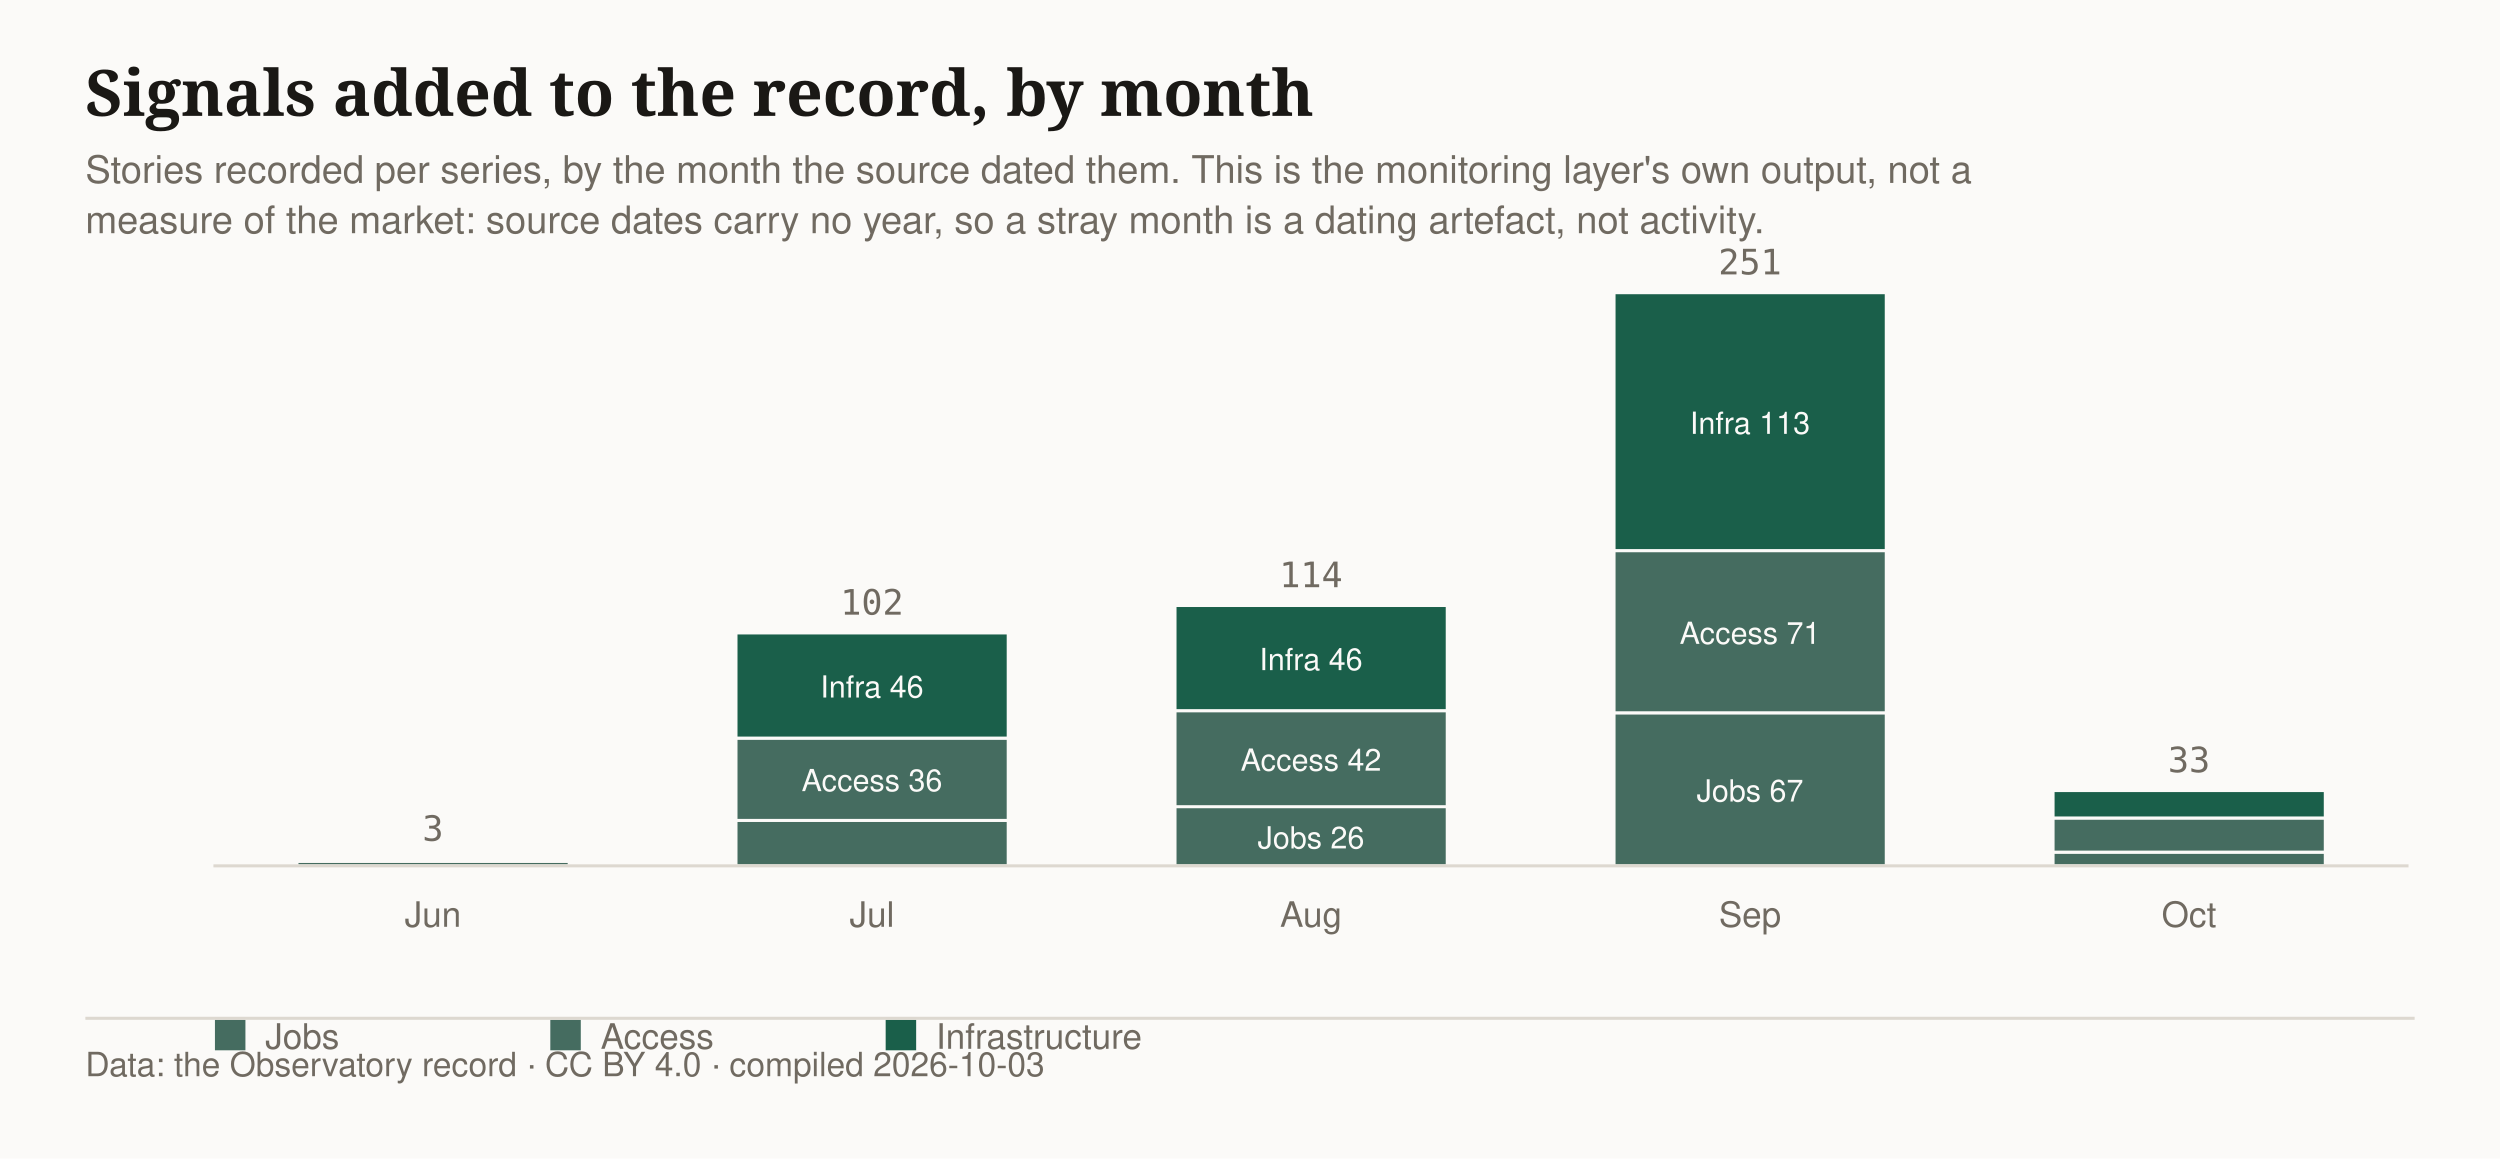
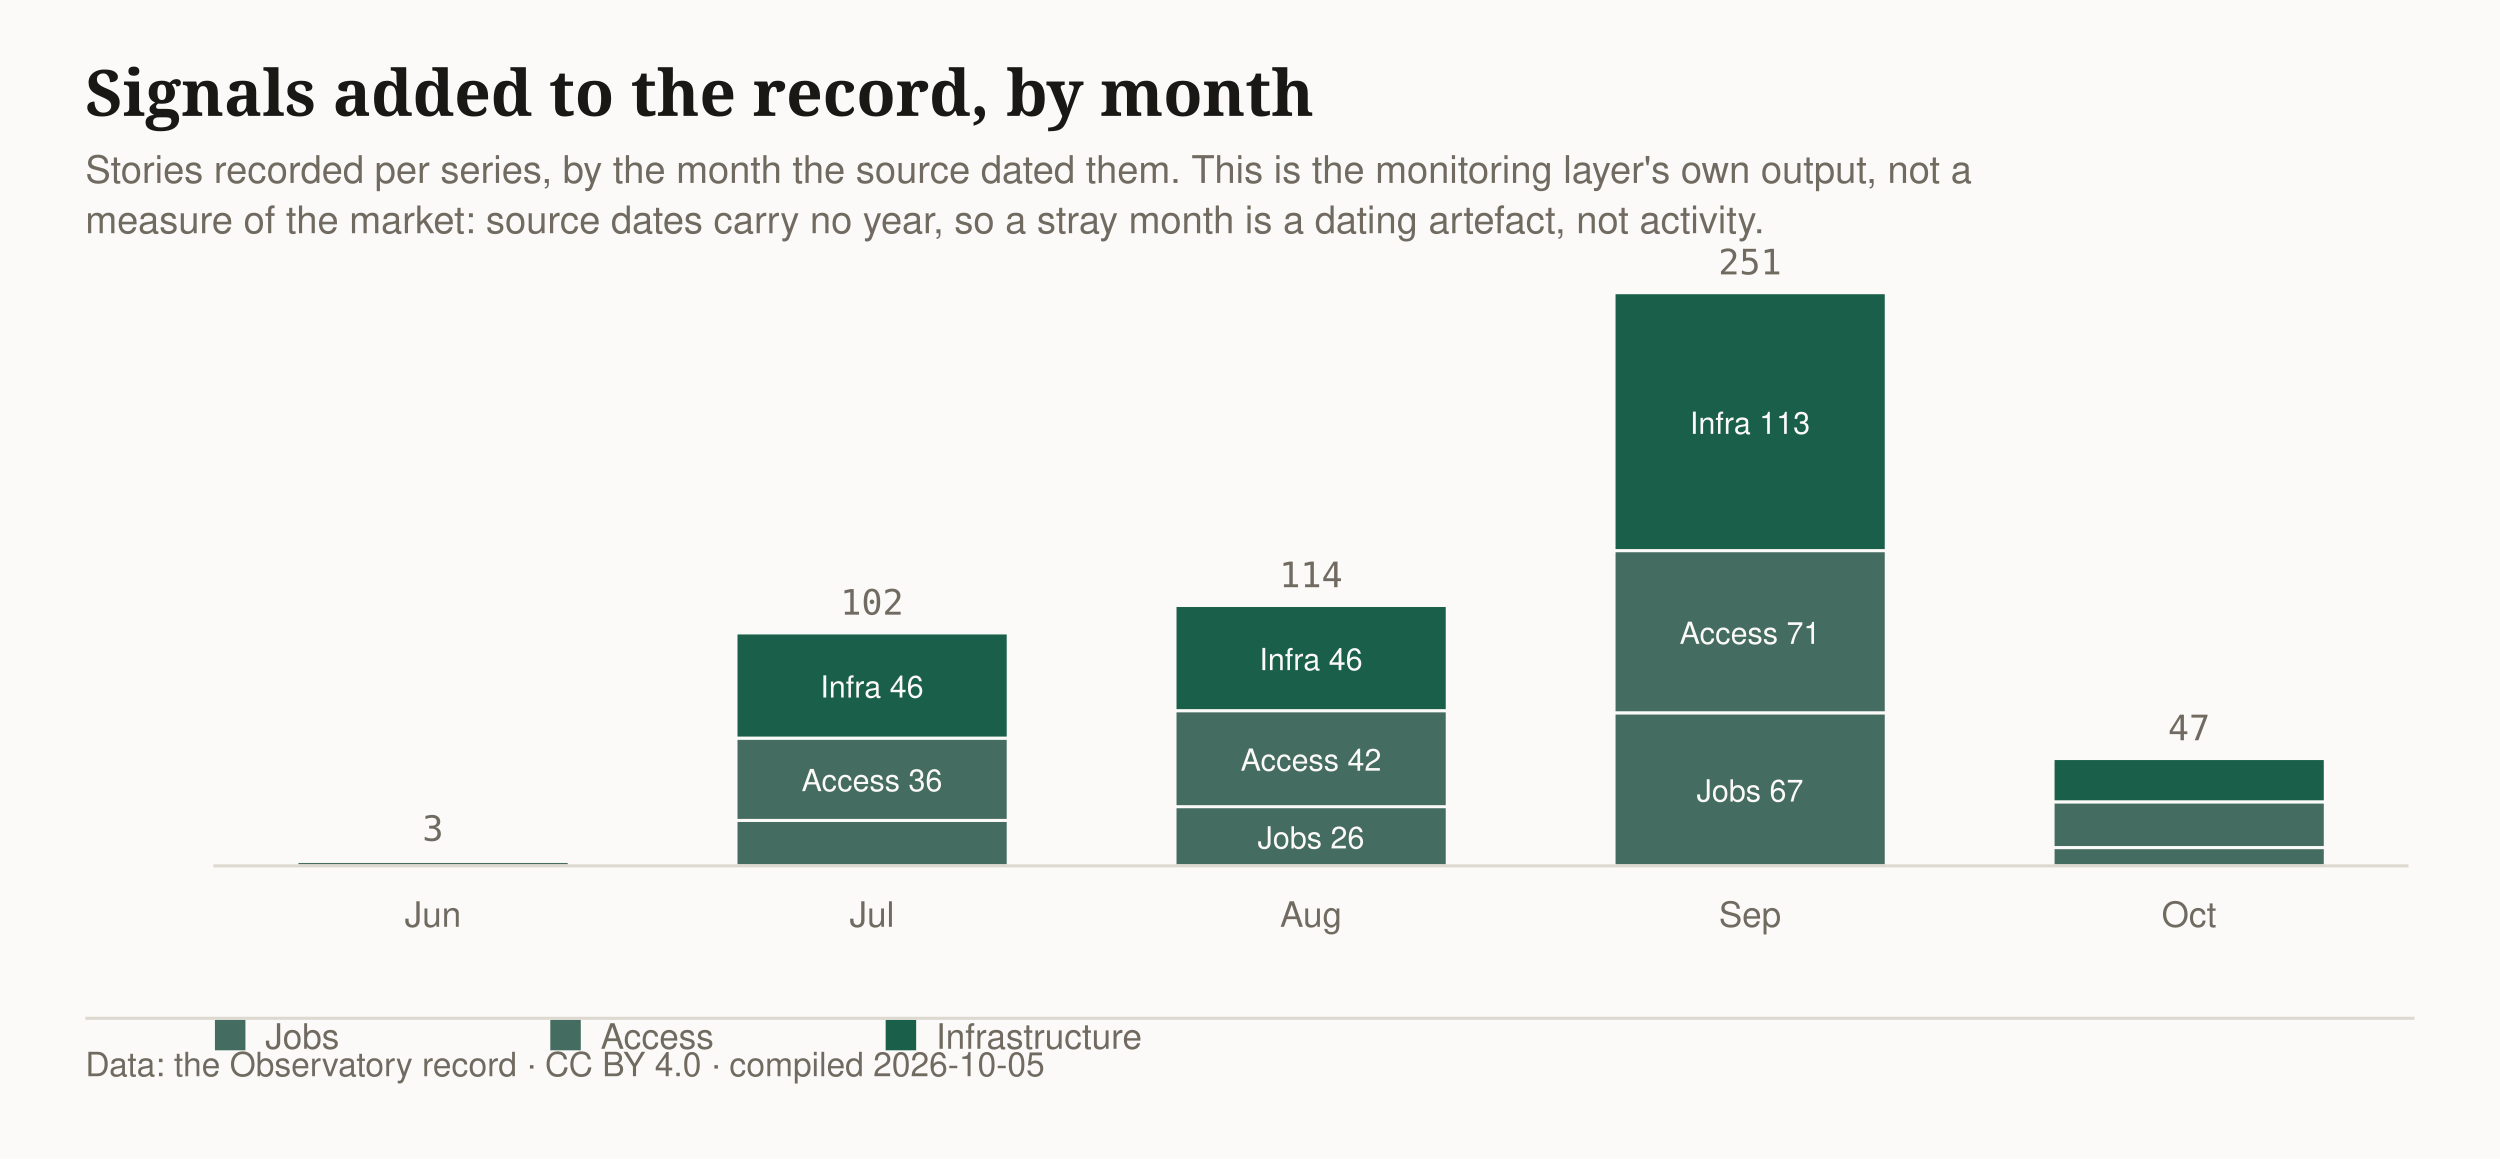
- <svg xmlns="http://www.w3.org/2000/svg" viewBox="0 0 820 380" width="820" height="380" role="img" aria-label="Signals added to the record by month and series: Jun 3, Jul 102, Aug 114, Sep 251, Oct 33. This measures the monitoring layer, not the market.">
+ <svg xmlns="http://www.w3.org/2000/svg" viewBox="0 0 820 380" width="820" height="380" role="img" aria-label="Signals added to the record by month and series: Jun 3, Jul 102, Aug 114, Sep 251, Oct 47. This measures the monitoring layer, not the market.">
  <defs>
    <pattern id="status-proposal" width="6" height="6" patternUnits="userSpaceOnUse">
      <path d="M0 6L6 0" stroke="#756342" stroke-width="1" />
    </pattern>
  </defs>
  <rect width="820" height="380" fill="#fbfaf8" />
  <text x="28" y="38" font-family="'Source Serif 4',Georgia,serif" font-size="21" font-weight="600" fill="#1a1815" style="font-variant-numeric:tabular-nums lining-nums">Signals added to the record, by month</text>
  <text x="28" y="60.0" font-family="IBM Plex Sans,-apple-system,'Segoe UI',Helvetica,Arial,sans-serif" font-size="12.5" fill="#706a61" style="font-variant-numeric:tabular-nums lining-nums">Stories recorded per series, by the month the source dated them. This is the monitoring layer's own output, not a</text>
  <text x="28" y="76.5" font-family="IBM Plex Sans,-apple-system,'Segoe UI',Helvetica,Arial,sans-serif" font-size="12.5" fill="#706a61" style="font-variant-numeric:tabular-nums lining-nums">measure of the market: source dates carry no year, so a stray month is a dating artefact, not activity.</text>
  <rect x="97.4" y="282.5" width="89.3" height="1.5" fill="#456c60" data-status="measured" stroke="#fbfaf8" stroke-width="1" />
  <rect x="97.4" y="281.8" width="89.3" height="0.7" fill="#1a5f4a" data-status="measured" stroke="#fbfaf8" stroke-width="1" />
  <text x="142.0" y="275.8" text-anchor="middle" font-family="'IBM Plex Mono',Consolas,monospace" font-size="11.5" fill="#706a61" style="font-variant-numeric:tabular-nums lining-nums">3</text>
  <text x="142.0" y="304" text-anchor="middle" font-family="IBM Plex Sans,-apple-system,'Segoe UI',Helvetica,Arial,sans-serif" font-size="11.5" fill="#706a61" style="font-variant-numeric:tabular-nums lining-nums">Jun</text>
  <rect x="241.4" y="269.0" width="89.3" height="15.0" fill="#456c60" data-status="measured" stroke="#fbfaf8" stroke-width="1" />
  <rect x="241.4" y="242.1" width="89.3" height="27.0" fill="#456c60" data-status="measured" stroke="#fbfaf8" stroke-width="1" />
  <text x="286.0" y="259.5" text-anchor="middle" font-family="IBM Plex Sans,-apple-system,'Segoe UI',Helvetica,Arial,sans-serif" font-size="10" fill="#fbfaf8" style="font-variant-numeric:tabular-nums lining-nums">Access 36</text>
  <rect x="241.4" y="207.6" width="89.3" height="34.5" fill="#1a5f4a" data-status="measured" stroke="#fbfaf8" stroke-width="1" />
  <text x="286.0" y="228.8" text-anchor="middle" font-family="IBM Plex Sans,-apple-system,'Segoe UI',Helvetica,Arial,sans-serif" font-size="10" fill="#fbfaf8" style="font-variant-numeric:tabular-nums lining-nums">Infra 46</text>
  <text x="286.0" y="201.6" text-anchor="middle" font-family="'IBM Plex Mono',Consolas,monospace" font-size="11.5" fill="#706a61" style="font-variant-numeric:tabular-nums lining-nums">102</text>
  <text x="286.0" y="304" text-anchor="middle" font-family="IBM Plex Sans,-apple-system,'Segoe UI',Helvetica,Arial,sans-serif" font-size="11.5" fill="#706a61" style="font-variant-numeric:tabular-nums lining-nums">Jul</text>
  <rect x="385.4" y="264.5" width="89.3" height="19.5" fill="#456c60" data-status="measured" stroke="#fbfaf8" stroke-width="1" />
  <text x="430.0" y="278.3" text-anchor="middle" font-family="IBM Plex Sans,-apple-system,'Segoe UI',Helvetica,Arial,sans-serif" font-size="10" fill="#fbfaf8" style="font-variant-numeric:tabular-nums lining-nums">Jobs 26</text>
  <rect x="385.4" y="233.1" width="89.3" height="31.5" fill="#456c60" data-status="measured" stroke="#fbfaf8" stroke-width="1" />
  <text x="430.0" y="252.8" text-anchor="middle" font-family="IBM Plex Sans,-apple-system,'Segoe UI',Helvetica,Arial,sans-serif" font-size="10" fill="#fbfaf8" style="font-variant-numeric:tabular-nums lining-nums">Access 42</text>
  <rect x="385.4" y="198.6" width="89.3" height="34.5" fill="#1a5f4a" data-status="measured" stroke="#fbfaf8" stroke-width="1" />
  <text x="430.0" y="219.8" text-anchor="middle" font-family="IBM Plex Sans,-apple-system,'Segoe UI',Helvetica,Arial,sans-serif" font-size="10" fill="#fbfaf8" style="font-variant-numeric:tabular-nums lining-nums">Infra 46</text>
  <text x="430.0" y="192.6" text-anchor="middle" font-family="'IBM Plex Mono',Consolas,monospace" font-size="11.5" fill="#706a61" style="font-variant-numeric:tabular-nums lining-nums">114</text>
  <text x="430.0" y="304" text-anchor="middle" font-family="IBM Plex Sans,-apple-system,'Segoe UI',Helvetica,Arial,sans-serif" font-size="11.5" fill="#706a61" style="font-variant-numeric:tabular-nums lining-nums">Aug</text>
  <rect x="529.4" y="233.8" width="89.3" height="50.2" fill="#456c60" data-status="measured" stroke="#fbfaf8" stroke-width="1" />
  <text x="574.0" y="262.9" text-anchor="middle" font-family="IBM Plex Sans,-apple-system,'Segoe UI',Helvetica,Arial,sans-serif" font-size="10" fill="#fbfaf8" style="font-variant-numeric:tabular-nums lining-nums">Jobs 67</text>
  <rect x="529.4" y="180.6" width="89.3" height="53.2" fill="#456c60" data-status="measured" stroke="#fbfaf8" stroke-width="1" />
  <text x="574.0" y="211.2" text-anchor="middle" font-family="IBM Plex Sans,-apple-system,'Segoe UI',Helvetica,Arial,sans-serif" font-size="10" fill="#fbfaf8" style="font-variant-numeric:tabular-nums lining-nums">Access 71</text>
  <rect x="529.4" y="96.0" width="89.3" height="84.6" fill="#1a5f4a" data-status="measured" stroke="#fbfaf8" stroke-width="1" />
  <text x="574.0" y="142.3" text-anchor="middle" font-family="IBM Plex Sans,-apple-system,'Segoe UI',Helvetica,Arial,sans-serif" font-size="10" fill="#fbfaf8" style="font-variant-numeric:tabular-nums lining-nums">Infra 113</text>
  <text x="574.0" y="90.0" text-anchor="middle" font-family="'IBM Plex Mono',Consolas,monospace" font-size="11.5" fill="#706a61" style="font-variant-numeric:tabular-nums lining-nums">251</text>
  <text x="574.0" y="304" text-anchor="middle" font-family="IBM Plex Sans,-apple-system,'Segoe UI',Helvetica,Arial,sans-serif" font-size="11.5" fill="#706a61" style="font-variant-numeric:tabular-nums lining-nums">Sep</text>
-   <rect x="673.4" y="279.5" width="89.3" height="4.5" fill="#456c60" data-status="measured" stroke="#fbfaf8" stroke-width="1" />
-   <rect x="673.4" y="268.3" width="89.3" height="11.2" fill="#456c60" data-status="measured" stroke="#fbfaf8" stroke-width="1" />
-   <rect x="673.4" y="259.3" width="89.3" height="9.0" fill="#1a5f4a" data-status="measured" stroke="#fbfaf8" stroke-width="1" />
-   <text x="718.0" y="253.3" text-anchor="middle" font-family="'IBM Plex Mono',Consolas,monospace" font-size="11.5" fill="#706a61" style="font-variant-numeric:tabular-nums lining-nums">33</text>
+   <rect x="673.4" y="278.0" width="89.3" height="6.0" fill="#456c60" data-status="measured" stroke="#fbfaf8" stroke-width="1" />
+   <rect x="673.4" y="263.0" width="89.3" height="15.0" fill="#456c60" data-status="measured" stroke="#fbfaf8" stroke-width="1" />
+   <rect x="673.4" y="248.8" width="89.3" height="14.2" fill="#1a5f4a" data-status="measured" stroke="#fbfaf8" stroke-width="1" />
+   <text x="718.0" y="242.8" text-anchor="middle" font-family="'IBM Plex Mono',Consolas,monospace" font-size="11.5" fill="#706a61" style="font-variant-numeric:tabular-nums lining-nums">47</text>
  <text x="718.0" y="304" text-anchor="middle" font-family="IBM Plex Sans,-apple-system,'Segoe UI',Helvetica,Arial,sans-serif" font-size="11.5" fill="#706a61" style="font-variant-numeric:tabular-nums lining-nums">Oct</text>
  <line x1="70" y1="284" x2="790" y2="284" stroke="#ddd8d0" />
  <rect x="70" y="334" width="11" height="11" fill="#456c60" data-status="measured" stroke="#fbfaf8" stroke-width="1" />
  <text x="87" y="344" font-family="IBM Plex Sans,-apple-system,'Segoe UI',Helvetica,Arial,sans-serif" font-size="11.5" fill="#706a61" style="font-variant-numeric:tabular-nums lining-nums">Jobs</text>
  <rect x="180" y="334" width="11" height="11" fill="#456c60" data-status="measured" stroke="#fbfaf8" stroke-width="1" />
  <text x="197" y="344" font-family="IBM Plex Sans,-apple-system,'Segoe UI',Helvetica,Arial,sans-serif" font-size="11.5" fill="#706a61" style="font-variant-numeric:tabular-nums lining-nums">Access</text>
  <rect x="290" y="334" width="11" height="11" fill="#1a5f4a" data-status="measured" stroke="#fbfaf8" stroke-width="1" />
  <text x="307" y="344" font-family="IBM Plex Sans,-apple-system,'Segoe UI',Helvetica,Arial,sans-serif" font-size="11.5" fill="#706a61" style="font-variant-numeric:tabular-nums lining-nums">Infrastructure</text>
  <line x1="28" y1="334" x2="792" y2="334" stroke="#ddd8d0" />
-   <text x="28" y="353" font-family="IBM Plex Sans,-apple-system,'Segoe UI',Helvetica,Arial,sans-serif" font-size="11" fill="#706a61" style="font-variant-numeric:tabular-nums lining-nums">Data: the Observatory record · CC BY 4.0 · compiled 2026-10-03</text>
+   <text x="28" y="353" font-family="IBM Plex Sans,-apple-system,'Segoe UI',Helvetica,Arial,sans-serif" font-size="11" fill="#706a61" style="font-variant-numeric:tabular-nums lining-nums">Data: the Observatory record · CC BY 4.0 · compiled 2026-10-05</text>
</svg>
